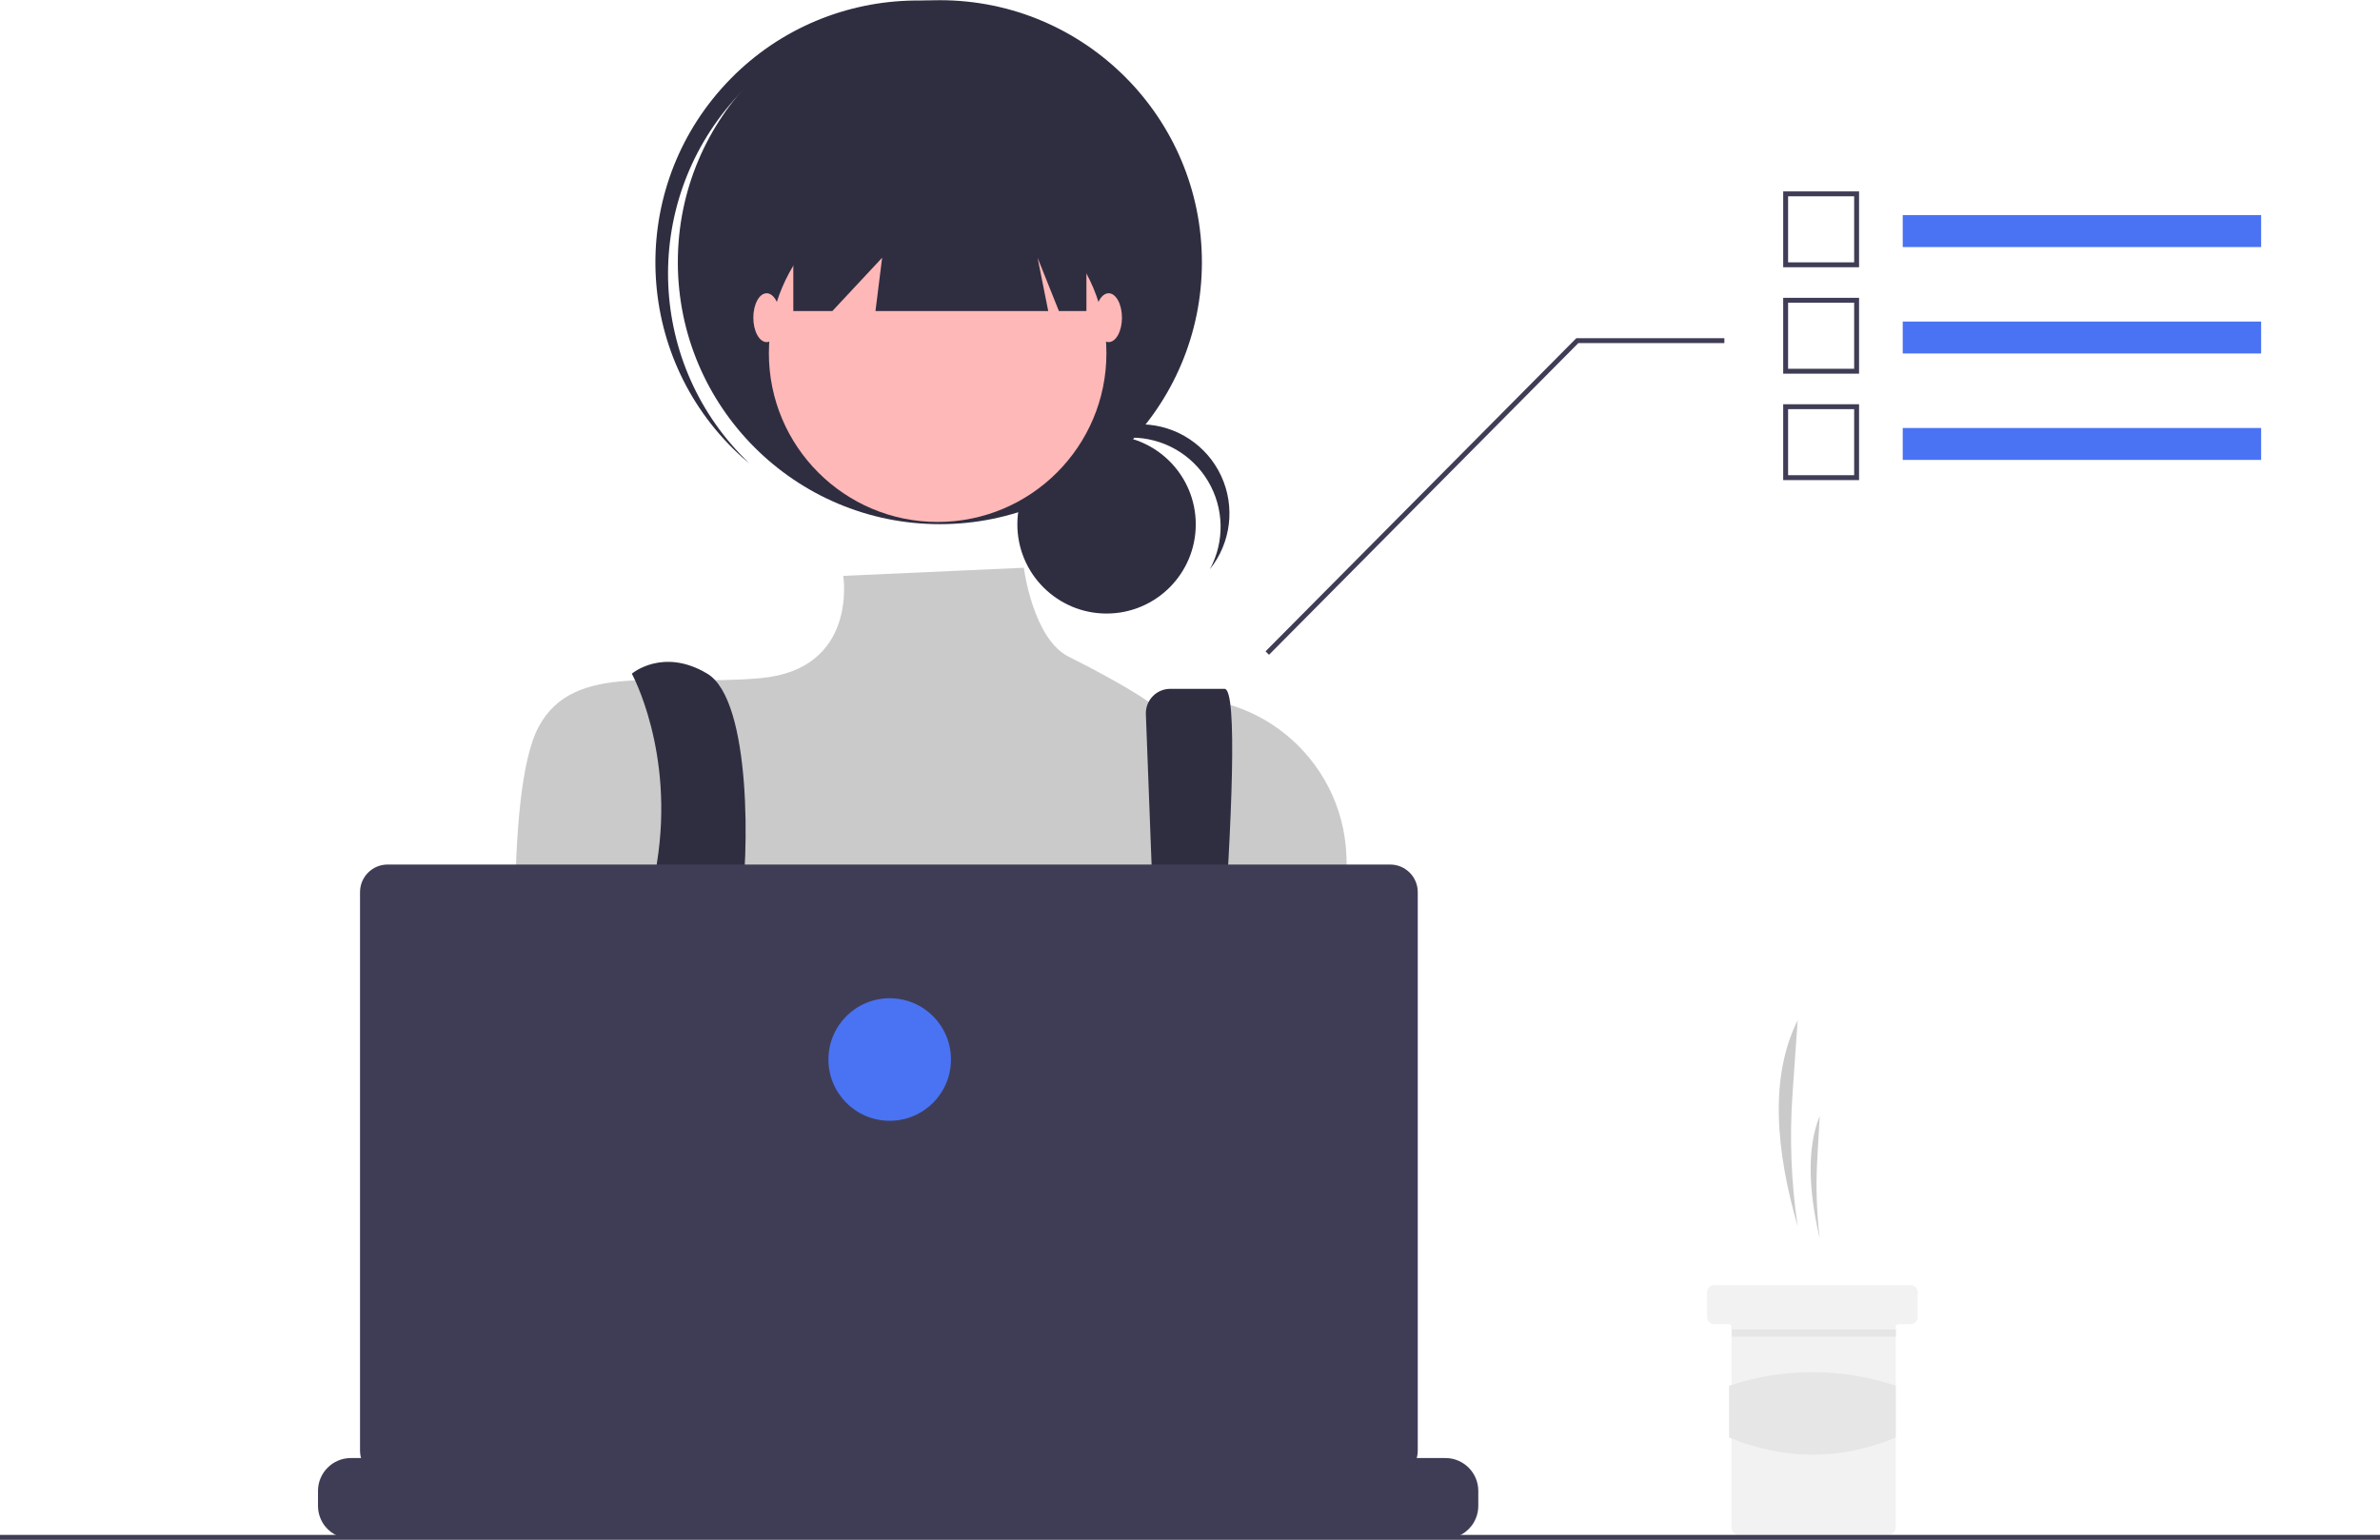
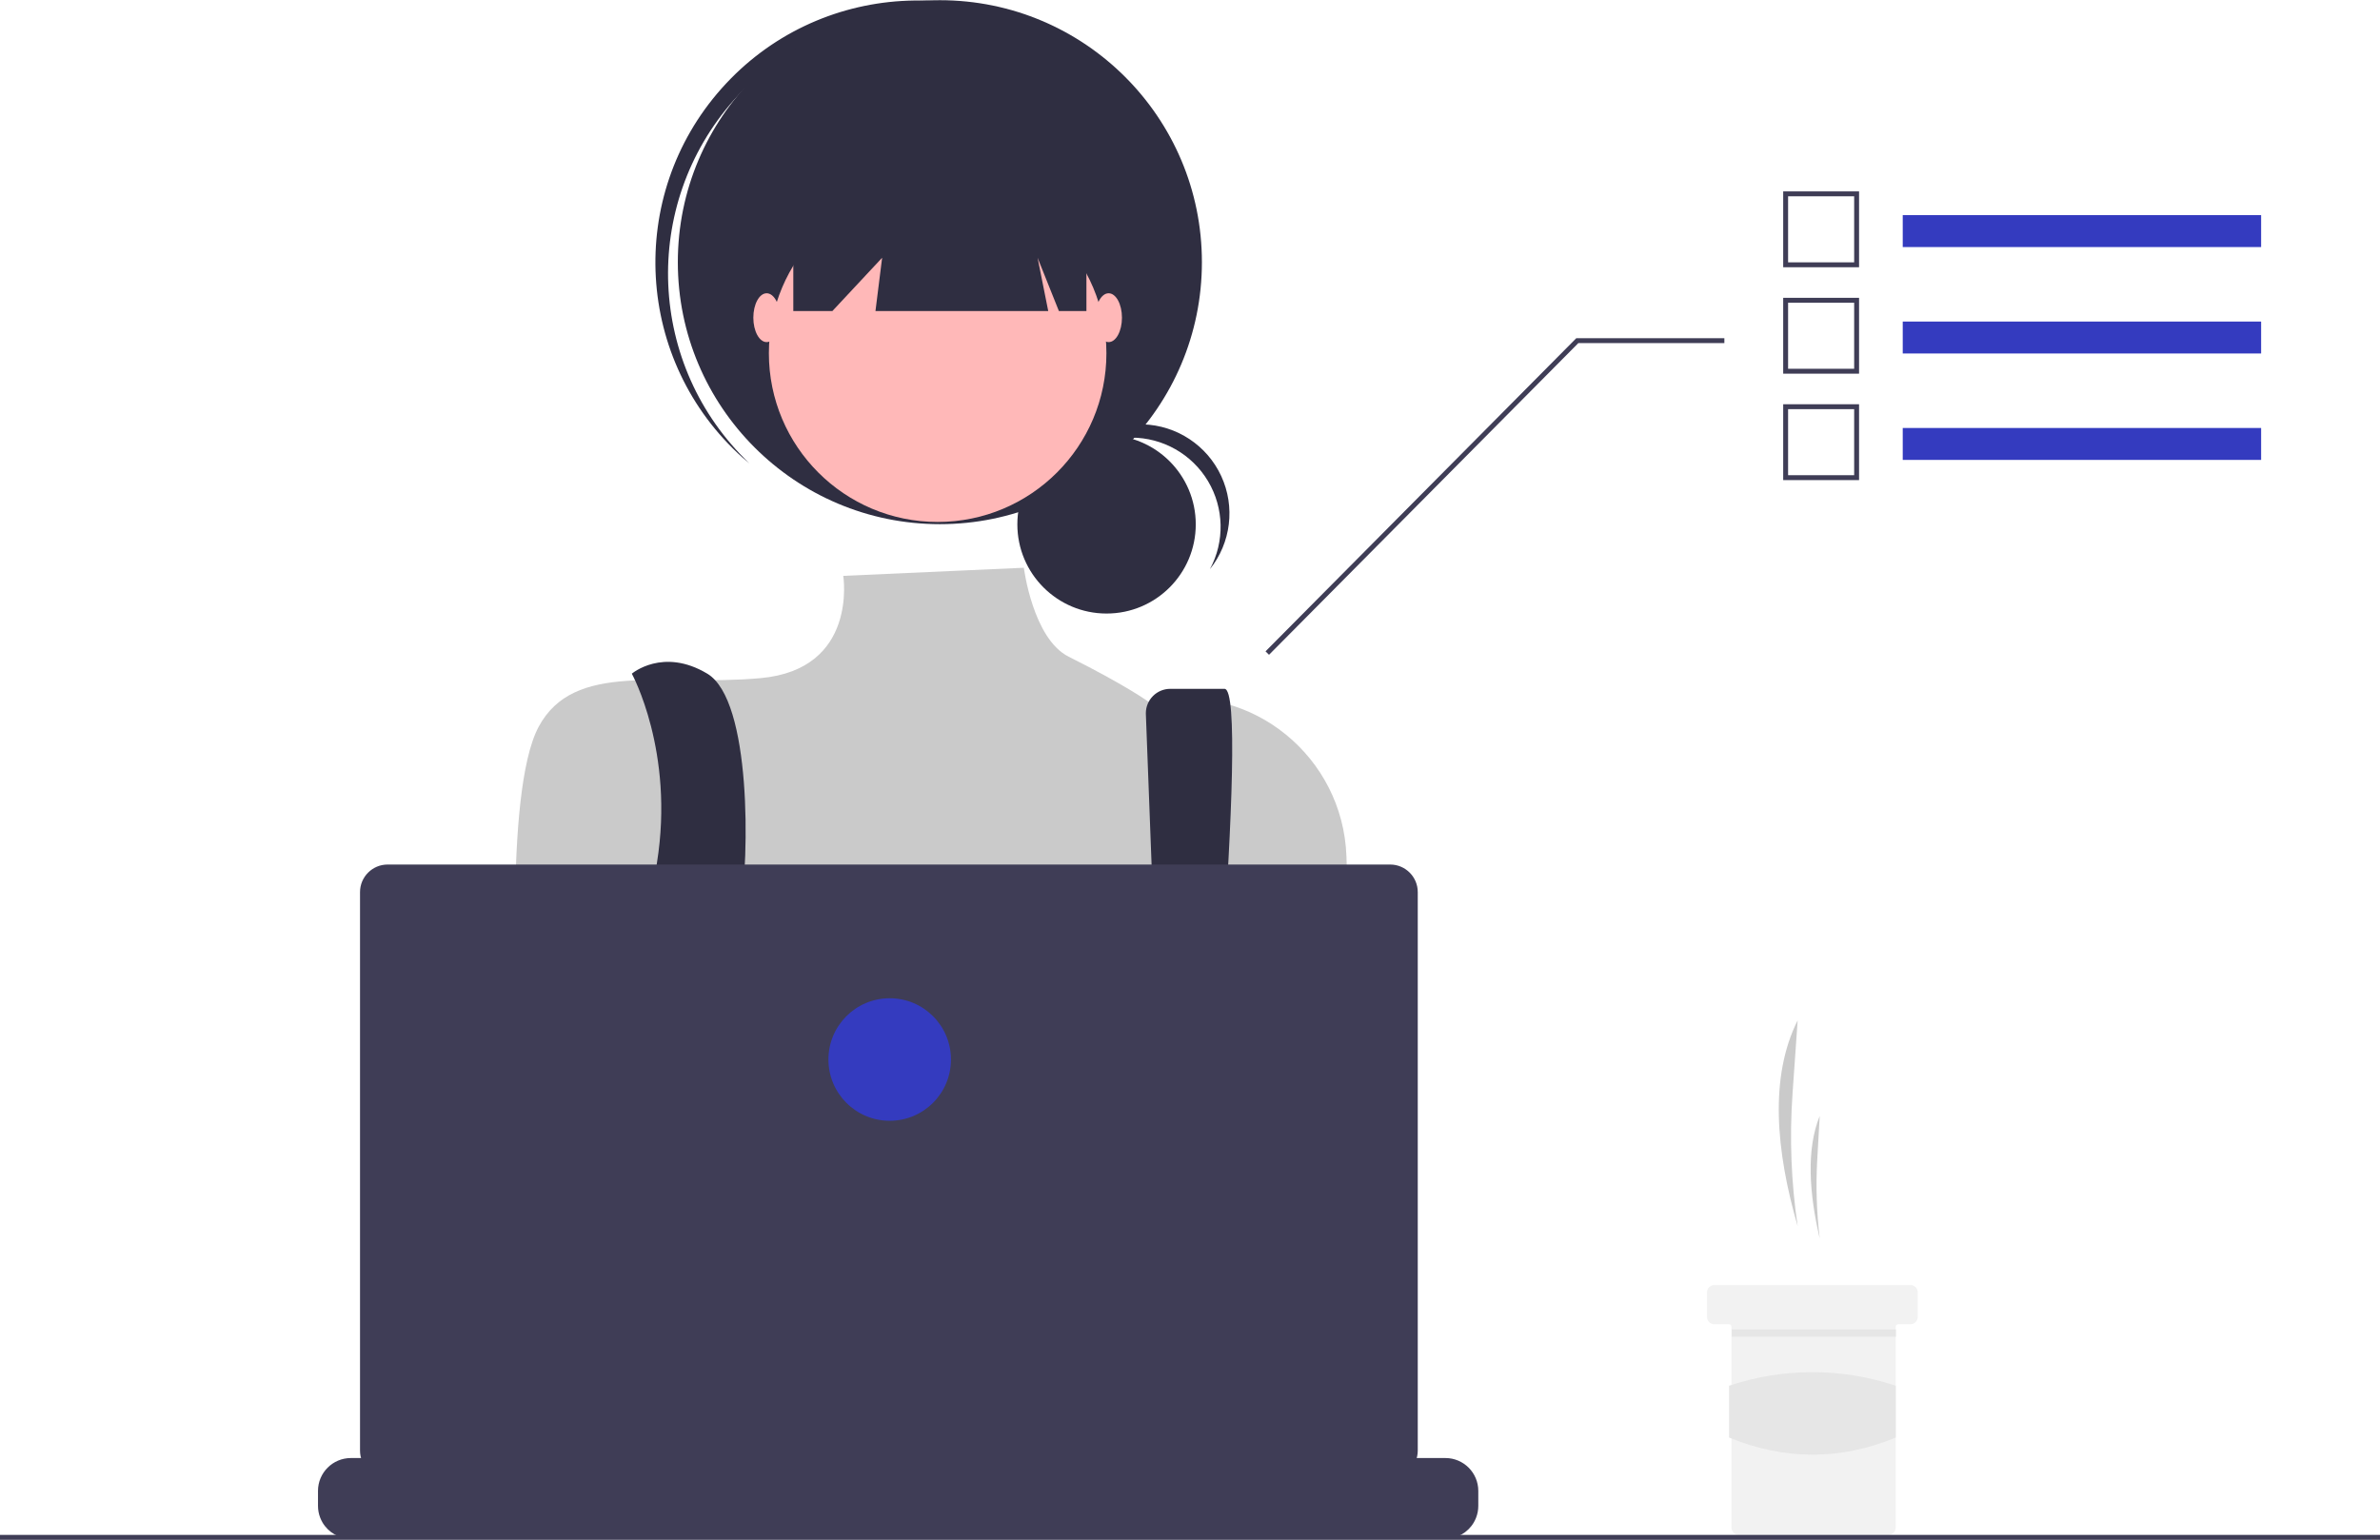
<svg xmlns="http://www.w3.org/2000/svg" id="ab47acfe-844d-4101-aa7b-df38aa50dbe4" data-name="Layer 1" width="971.052" height="628.381" viewBox="0 0 971.052 628.381">
  <path d="M847.931,636.215h0a249.626,249.626,0,0,1-2.095-54.111l2.095-29.889h0c-11.542,22.966-8.933,53.192,0,84Z" transform="translate(-114.4741 -135.8093)" fill="#cacaca" />
  <path d="M856.931,641.215h0a183.497,183.497,0,0,1-1.008-32.209l1.008-17.791h0C851.378,604.885,852.633,622.877,856.931,641.215Z" transform="translate(-114.4741 -135.8093)" fill="#cacaca" />
  <path d="M896.936,663.217v10a3.016,3.016,0,0,1-3,3h-5a.996.996,0,0,0-1,1v82a3.016,3.016,0,0,1-3,3h-61a3.002,3.002,0,0,1-3-3v-82a1.003,1.003,0,0,0-1-1h-6a3.002,3.002,0,0,1-3-3v-10a2.996,2.996,0,0,1,3-3h80A3.009,3.009,0,0,1,896.936,663.217Z" transform="translate(-114.4741 -135.8093)" fill="#f2f2f2" />
  <rect x="706.552" y="542.508" width="67" height="3" fill="#e6e6e6" />
  <path d="M887.936,722.462c-22.42,9.278-45.084,9.38-68,0V701.327a106.79,106.79,0,0,1,68,0Z" transform="translate(-114.4741 -135.8093)" fill="#e6e6e6" />
  <circle cx="451.481" cy="213.985" r="36.396" fill="#2f2e41" />
  <path d="M576.095,314.401a36.401,36.401,0,0,1,32.039,53.669,36.387,36.387,0,1,0-60.454-39.982A36.306,36.306,0,0,1,576.095,314.401Z" transform="translate(-114.4741 -135.8093)" fill="#2f2e41" />
  <circle cx="383.471" cy="106.996" r="106.912" fill="#2f2e41" />
  <path d="M414.036,176.471A106.893,106.893,0,0,1,562.203,165.261c-.874-.831-1.739-1.669-2.648-2.476a106.913,106.913,0,0,0-142.066,159.807c.908.808,1.842,1.568,2.77,2.339A106.893,106.893,0,0,1,414.036,176.471Z" transform="translate(-114.4741 -135.8093)" fill="#2f2e41" />
  <circle cx="382.565" cy="144.143" r="68.859" fill="#ffb8b8" />
  <path d="M532.214,367.505l-73.688,3.313s6.15,38.108-33.715,41.732-76.107-7.248-90.604,19.933-8.248,123.966-8.248,123.966,27.181,97.852,48.926,112.349,212.013-5.436,212.013-5.436L666.526,562.817l-2.697-77.54c-1.408-40.491-38.377-70.892-78.194-63.398q-1.173.221-2.362.475s-8.747-6.538-32.747-18.538C535.849,396.479,532.214,367.505,532.214,367.505Z" transform="translate(-114.4741 -135.8093)" fill="#cacaca" />
  <path d="M372.26,410.738s17.514,31.778,10.266,77.08,23.164,141.114,23.164,141.114l21.745-5.436s-14.497-94.228-10.872-115.973,4.624-85.913-13.497-96.785S372.26,410.738,372.26,410.738Z" transform="translate(-114.4741 -135.8093)" fill="#2f2e41" />
  <path d="M581.999,427.4l7.617,200.626,14.497,9.06s20.839-220.167,9.966-220.167H591.956a9.97,9.97,0,0,0-9.97,9.97Q581.986,427.145,581.999,427.4Z" transform="translate(-114.4741 -135.8093)" fill="#2f2e41" />
-   <circle cx="301.182" cy="479.532" r="9.06" fill="#4973f2" />
-   <circle cx="482.39" cy="488.592" r="9.06" fill="#4973f2" />
+   <circle cx="301.182" cy="479.532" r="9.06" fill="#343bbf" />
+   <circle cx="482.39" cy="488.592" r="9.06" fill="#343bbf" />
  <polygon points="323.672 58.069 323.672 126.928 339.619 126.928 359.914 105.183 357.196 126.928 427.685 126.928 423.336 105.183 432.034 126.928 443.269 126.928 443.269 58.069 323.672 58.069" fill="#2f2e41" />
  <ellipse cx="312.8" cy="129.647" rx="5.436" ry="9.966" fill="#ffb8b8" />
  <ellipse cx="452.329" cy="129.647" rx="5.436" ry="9.966" fill="#ffb8b8" />
  <path d="M717.626,744.255v6.07a13.34,13.34,0,0,1-.91,4.87,13.683,13.683,0,0,1-.97,2,13.437,13.437,0,0,1-11.55,6.56h-446.55a13.437,13.437,0,0,1-11.55-6.56,13.69,13.69,0,0,1-.97-2,13.341,13.341,0,0,1-.91-4.87v-6.07a13.426,13.426,0,0,1,13.423-13.43h25.747v-2.83a.559.559,0,0,1,.558-.56h13.432a.559.559,0,0,1,.56.558v2.832h8.39v-2.83a.559.559,0,0,1,.558-.56h13.432a.559.559,0,0,1,.56.558v2.832h8.4v-2.83a.559.559,0,0,1,.558-.56h13.432a.559.559,0,0,1,.56.558v2.832h8.39v-2.83a.559.559,0,0,1,.558-.56h13.432a.559.559,0,0,1,.56.558v2.832h8.39v-2.83a.559.559,0,0,1,.558-.56h13.432a.559.559,0,0,1,.56.558v2.832h8.4v-2.83a.559.559,0,0,1,.558-.56h13.432a.559.559,0,0,1,.56.558v2.832h8.39v-2.83a.559.559,0,0,1,.558-.56H526.806a.559.559,0,0,1,.56.558v2.832h8.4v-2.83a.559.559,0,0,1,.558-.56h13.432a.566.566,0,0,1,.56.56v2.83h8.39v-2.83a.559.559,0,0,1,.558-.56h13.432a.559.559,0,0,1,.56.558v2.832h8.39v-2.83a.559.559,0,0,1,.558-.56h13.432a.559.559,0,0,1,.56.558v2.832h8.4v-2.83a.559.559,0,0,1,.558-.56h13.432a.557.557,0,0,1,.55.56v2.83h8.4v-2.83a.559.559,0,0,1,.558-.56h13.432a.559.559,0,0,1,.56.558v2.832h8.39v-2.83a.559.559,0,0,1,.558-.56h13.432a.559.559,0,0,1,.56.558v2.832h39.17a13.426,13.426,0,0,1,13.43,13.423Z" transform="translate(-114.4741 -135.8093)" fill="#3f3d56" />
  <rect y="626.381" width="971.052" height="2" fill="#3f3d56" />
  <path d="M681.668,488.621H272.625a11.259,11.259,0,0,0-11.259,11.259V727.791A11.259,11.259,0,0,0,272.625,739.05H681.668a11.259,11.259,0,0,0,11.259-11.259V499.88a11.259,11.259,0,0,0-11.259-11.259Z" transform="translate(-114.4741 -135.8093)" fill="#3f3d56" />
-   <circle cx="363" cy="432.381" r="25" fill="#4973f2" />
+   <circle cx="363" cy="432.381" r="25" fill="#343bbf" />
  <polygon points="517.763 267.219 643.969 140.016 703.552 140.016 703.552 138.016 643.134 138.016 642.841 138.313 516.341 265.813 517.763 267.219" fill="#3f3d56" />
-   <rect x="776.328" y="87.792" width="146.224" height="13.03" fill="#4973f2" />
+   <rect x="776.328" y="87.792" width="146.224" height="13.03" fill="#343bbf" />
  <path d="M872.981,244.87H842.026V213.915H872.981Zm-28.955-2H870.981V215.915H844.026Z" transform="translate(-114.4741 -135.8093)" fill="#3f3d56" />
-   <rect x="776.328" y="131.225" width="146.224" height="13.03" fill="#4973f2" />
+   <rect x="776.328" y="131.225" width="146.224" height="13.03" fill="#343bbf" />
  <path d="M872.981,288.303H842.026V257.348H872.981Zm-28.955-2H870.981V259.348H844.026Z" transform="translate(-114.4741 -135.8093)" fill="#3f3d56" />
-   <rect x="776.328" y="174.658" width="146.224" height="13.03" fill="#4973f2" />
+   <rect x="776.328" y="174.658" width="146.224" height="13.03" fill="#343bbf" />
  <path d="M872.981,331.736H842.026V300.781H872.981Zm-28.955-2H870.981V302.781H844.026Z" transform="translate(-114.4741 -135.8093)" fill="#3f3d56" />
</svg>
